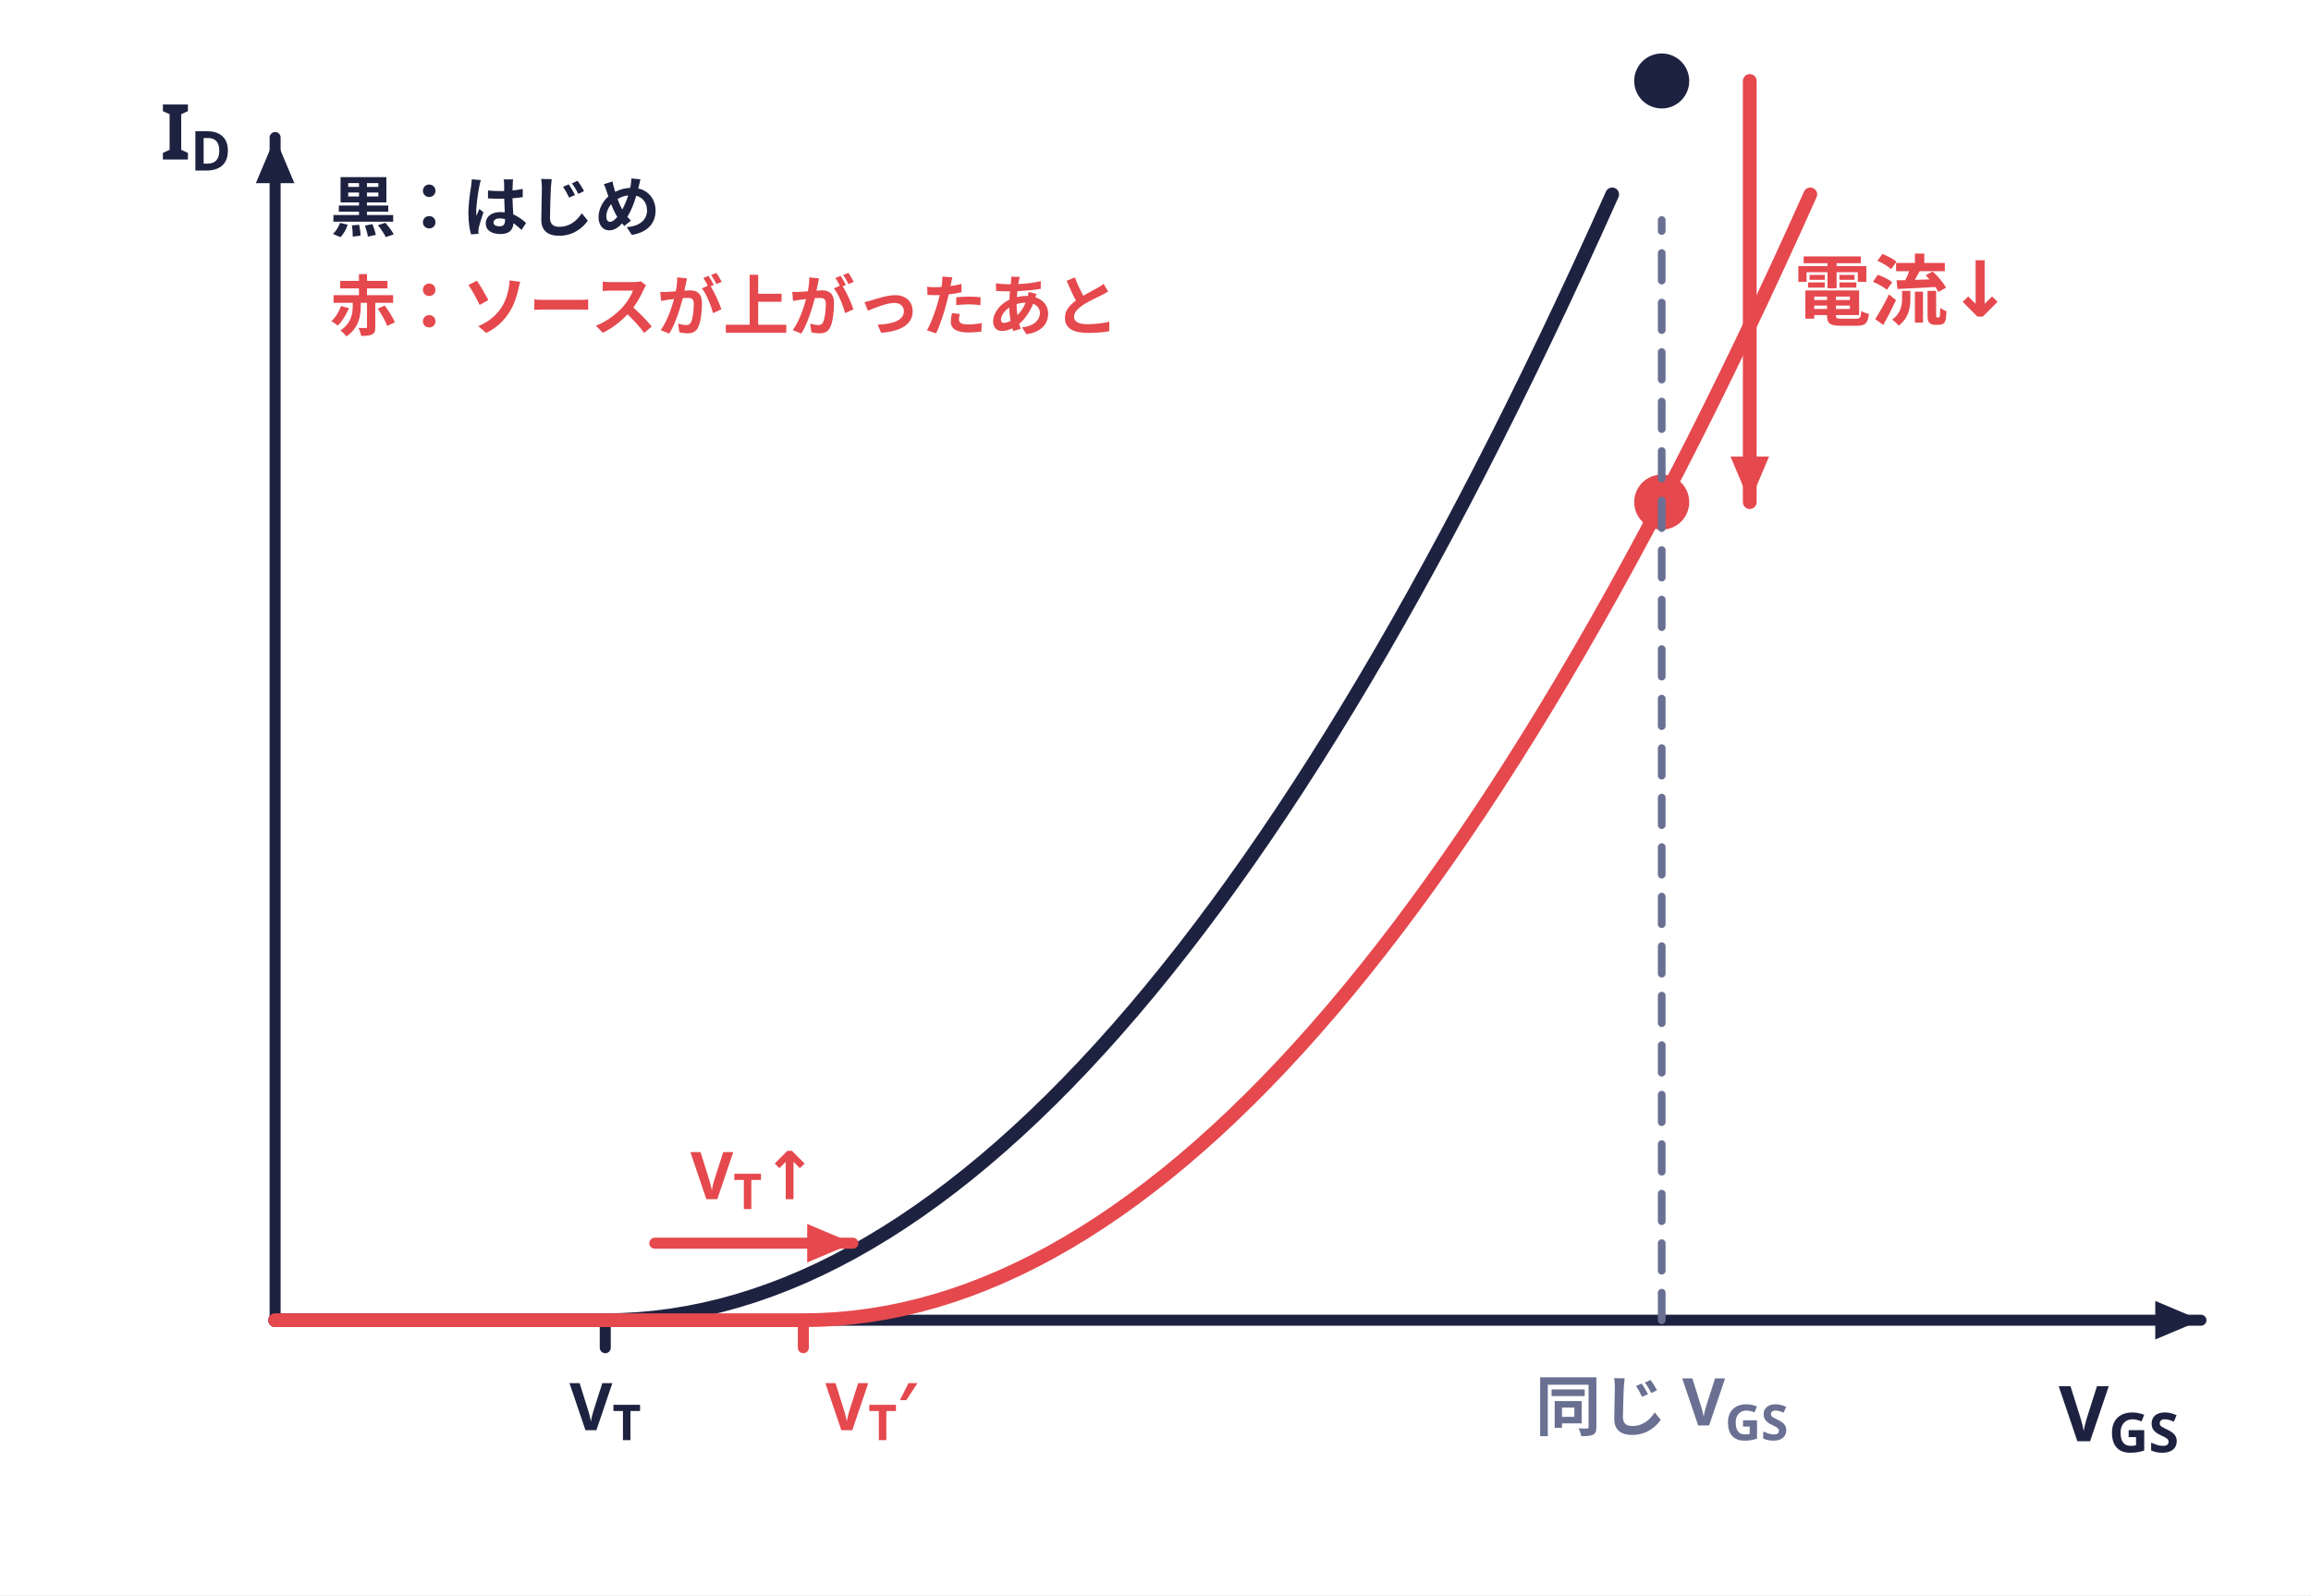
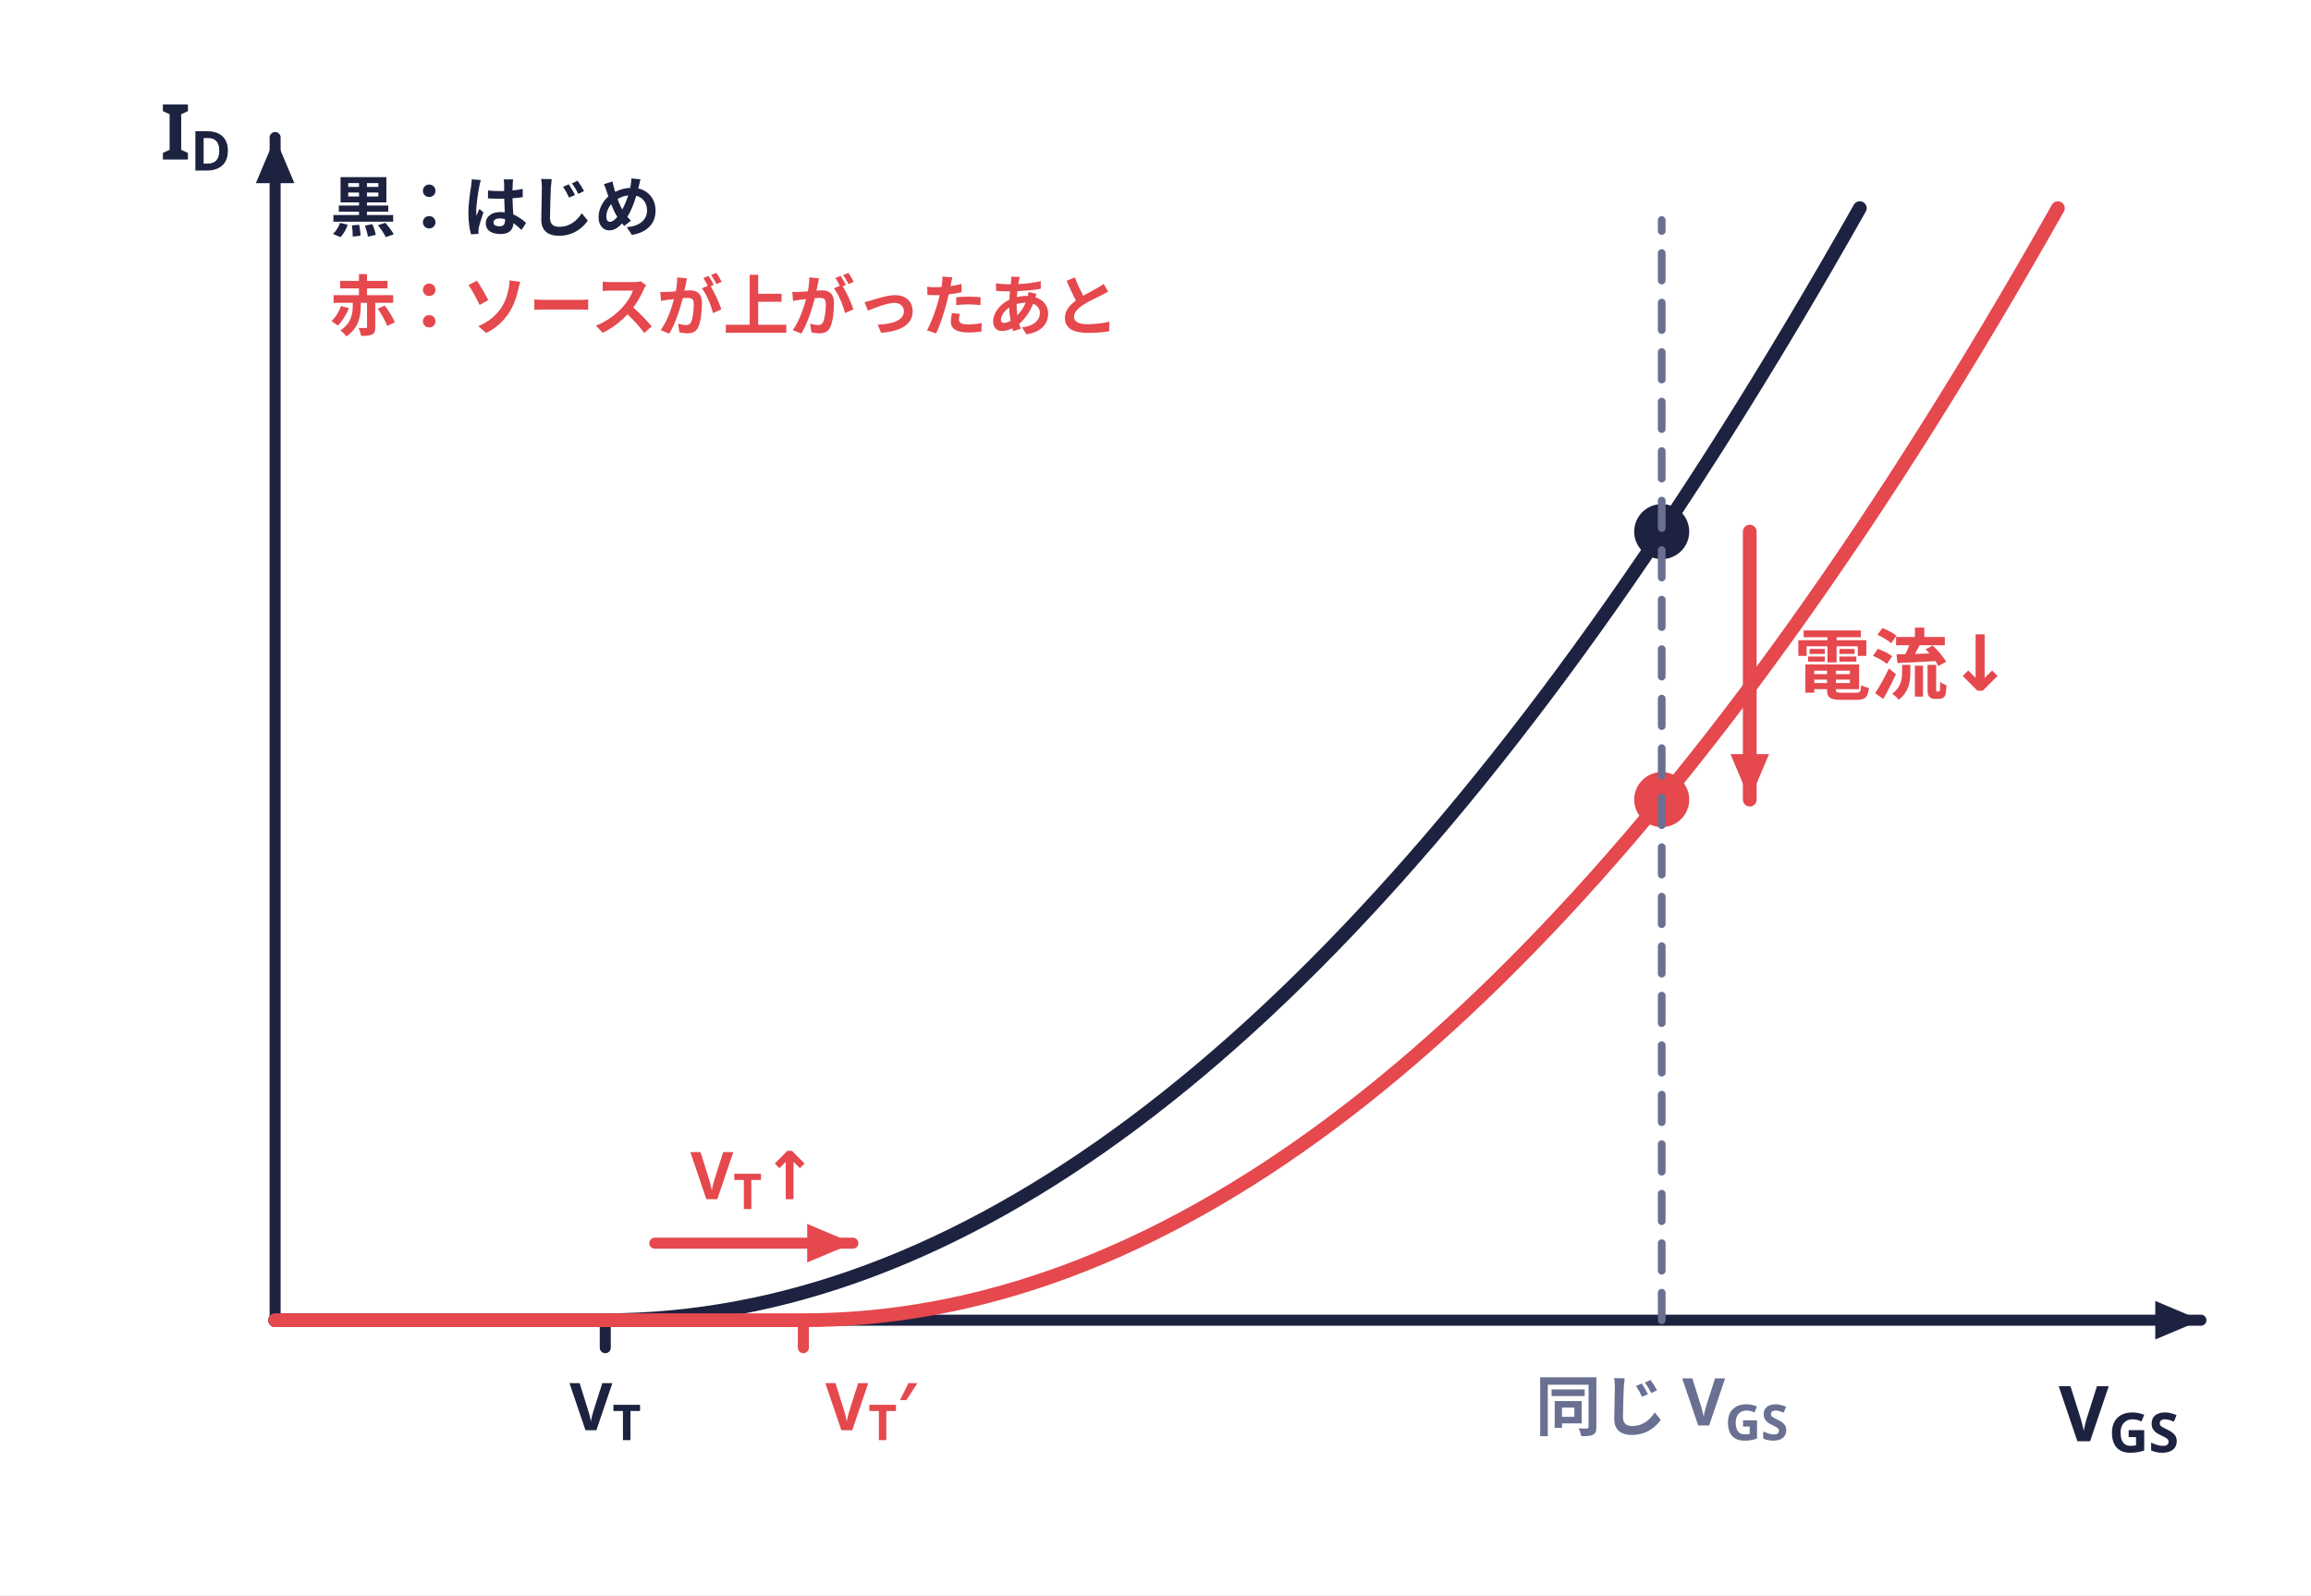
<svg xmlns="http://www.w3.org/2000/svg" viewBox="0 0 420 290" width="420" height="290">
  <rect width="420" height="290" fill="#fff" />
  <polyline points="50,240 400,240" fill="none" stroke="#1d2240" stroke-width="2" stroke-linejoin="round" stroke-linecap="round" />
  <polygon points="400,240 391.7,243.5 391.7,236.5" fill="#1d2240" />
  <polyline points="50,240 50,25" fill="none" stroke="#1d2240" stroke-width="2" stroke-linejoin="round" stroke-linecap="round" />
  <polygon points="50,25 53.5,33.3 46.5,33.3" fill="#1d2240" />
  <text x="396" y="262" text-anchor="end" font-size="14" fill="#1d2240" font-weight="600" font-family="Hiragino Sans, Noto Sans JP, sans-serif">V<tspan baseline-shift="sub" font-size="10">GS</tspan>
  </text>
  <text x="42" y="29" text-anchor="end" font-size="14" fill="#1d2240" font-weight="600" font-family="Hiragino Sans, Noto Sans JP, sans-serif">I<tspan baseline-shift="sub" font-size="10">D</tspan>
  </text>
-   <polyline points="50,240 110.0,240 110.0,240.0 113.0,239.945 116.0,239.78 119.0,239.505 122.0,239.12 125.0,238.625 128.0,238.02 131.0,237.305 134.0,236.48 137.0,235.545 140.0,234.5 143.0,233.345 146.0,232.08 149.0,230.705 152.0,229.22 155.0,227.625 158.0,225.92 161.0,224.105 164.0,222.18 167.0,220.145 170.0,218.0 173.0,215.745 176.0,213.38 179.0,210.905 182.0,208.32 185.0,205.625 188.0,202.82 191.0,199.905 194.0,196.88 197.0,193.745 200.0,190.5 203.0,187.145 206.0,183.68 209.0,180.105 212.0,176.42 215.0,172.625 218.0,168.72 221.0,164.705 224.0,160.58 227.0,156.345 230.0,152.0 233.0,147.545 236.0,142.98 239.0,138.305 242.0,133.52 245.0,128.625 248.0,123.62 251.0,118.505 254.0,113.28 257.0,107.945 260.0,102.5 263.0,96.945 266.0,91.28 269.0,85.505 272.0,79.62 275.0,73.625 278.0,67.52 281.0,61.305 284.0,54.98 287.0,48.545 290.0,42.0 293.0,35.345" fill="none" stroke="#1d2240" stroke-width="2.5" stroke-linejoin="round" stroke-linecap="round" />
+   <polyline points="50,240 110.0,240 110.0,240.0 113.0,239.965 116.0,239.86 119.0,239.685 122.0,239.44 125.0,239.125 128.0,238.74 131.0,238.285 134.0,237.76 137.0,237.165 140.0,236.5 143.0,235.765 146.0,234.96 149.0,234.085 152.0,233.14 155.0,232.125 158.0,231.04 161.0,229.885 164.0,228.66 167.0,227.365 170.0,226.0 173.0,224.565 176.0,223.06 179.0,221.485 182.0,219.84 185.0,218.125 188.0,216.34 191.0,214.485 194.0,212.56 197.0,210.565 200.0,208.5 203.0,206.365 206.0,204.16 209.0,201.885 212.0,199.54 215.0,197.125 218.0,194.64 221.0,192.085 224.0,189.46 227.0,186.765 230.0,184.0 233.0,181.165 236.0,178.26 239.0,175.285 242.0,172.24 245.0,169.125 248.0,165.94 251.0,162.685 254.0,159.36 257.0,155.965 260.0,152.5 263.0,148.965 266.0,145.36 269.0,141.685 272.0,137.94 275.0,134.125 278.0,130.24 281.0,126.285 284.0,122.26 287.0,118.165 290.0,114.0 293.0,109.765 296.0,105.46 299.0,101.085 302.0,96.64 305.0,92.125 308.0,87.54 311.0,82.885 314.0,78.16 317.0,73.365 320.0,68.5 323.0,63.565 326.0,58.56 329.0,53.485 332.0,48.34 335.0,43.125 338.0,37.84" fill="none" stroke="#1d2240" stroke-width="2.5" stroke-linejoin="round" stroke-linecap="round" />
  <polyline points="110.0,240 110.0,245" fill="none" stroke="#1d2240" stroke-width="2" stroke-linejoin="round" stroke-linecap="round" />
-   <circle cx="302.0" cy="14.72" r="5" fill="#1d2240" />
-   <polyline points="50,240 146.0,240 146.0,240.0 149.0,239.945 152.0,239.78 155.0,239.505 158.0,239.12 161.0,238.625 164.0,238.02 167.0,237.305 170.0,236.48 173.0,235.545 176.0,234.5 179,233.345 182.0,232.08 185.0,230.705 188.0,229.22 191.0,227.625 194,225.92 197.0,224.105 200.0,222.18 203.0,220.145 206.0,218.0 209,215.745 212.0,213.38 215.0,210.905 218.0,208.32 221.0,205.625 224,202.82 227.0,199.905 230.0,196.88 233.0,193.745 236.0,190.5 239,187.145 242.0,183.68 245.0,180.105 248.0,176.42 251.0,172.625 254,168.72 257.0,164.705 260.0,160.58 263.0,156.345 266.0,152.0 269.0,147.545 272.0,142.98 275.0,138.305 278.0,133.52 281.0,128.625 284.0,123.62 287.0,118.505 290.0,113.28 293,107.945 296.0,102.5 299.0,96.945 302.0,91.28 305.0,85.505 308,79.62 311.0,73.625 314.0,67.52 317.0,61.305 320.0,54.98 323,48.545 326.0,42 329.0,35.345" fill="none" stroke="#e5484d" stroke-width="2.5" stroke-linejoin="round" stroke-linecap="round" />
+   <circle cx="302.0" cy="96.64" r="5" fill="#1d2240" />
+   <polyline points="50,240 146.0,240 146.0,240.0 149.0,239.965 152.0,239.86 155.0,239.685 158.0,239.44 161.0,239.125 164.0,238.74 167.0,238.285 170.0,237.76 173.0,237.165 176.0,236.5 179,235.765 182.0,234.96 185.0,234.085 188.0,233.14 191.0,232.125 194,231.04 197.0,229.885 200.0,228.66 203.0,227.365 206.0,226.0 209,224.565 212.0,223.06 215.0,221.485 218.0,219.84 221.0,218.125 224,216.34 227.0,214.485 230.0,212.56 233.0,210.565 236.0,208.5 239,206.365 242.0,204.16 245.0,201.885 248.0,199.54 251.0,197.125 254,194.64 257.0,192.085 260.0,189.46 263.0,186.765 266.0,184.0 269.0,181.165 272.0,178.26 275.0,175.285 278.0,172.24 281.0,169.125 284.0,165.94 287.0,162.685 290.0,159.36 293,155.965 296.0,152.5 299.0,148.965 302.0,145.36 305.0,141.685 308,137.94 311.0,134.125 314.0,130.24 317.0,126.285 320.0,122.26 323,118.165 326.0,114 329.0,109.765 332.0,105.46 335.0,101.085 338,96.64 341.0,92.125 344.0,87.54 347.0,82.885 350.0,78.16 353,73.365 356.0,68.5 359.0,63.565 362.0,58.56 365.0,53.485 368,48.34 371.0,43.125 374.0,37.84" fill="none" stroke="#e5484d" stroke-width="2.5" stroke-linejoin="round" stroke-linecap="round" />
  <polyline points="146.0,240 146.0,245" fill="none" stroke="#e5484d" stroke-width="2" stroke-linejoin="round" stroke-linecap="round" />
-   <circle cx="302.0" cy="91.28" r="5" fill="#e5484d" />
+   <circle cx="302.0" cy="145.36" r="5" fill="#e5484d" />
  <text x="110.0" y="260" text-anchor="middle" font-size="12" fill="#1d2240" font-weight="600" font-family="Hiragino Sans, Noto Sans JP, sans-serif">V<tspan baseline-shift="sub" font-size="9">T</tspan>
  </text>
  <text x="150.0" y="260" text-anchor="start" font-size="12" fill="#e5484d" font-weight="600" font-family="Hiragino Sans, Noto Sans JP, sans-serif">V<tspan baseline-shift="sub" font-size="9">T</tspan>′</text>
  <polyline points="119.0,226 155.0,226" fill="none" stroke="#e5484d" stroke-width="2" stroke-linejoin="round" stroke-linecap="round" />
  <polygon points="155.0,226 146.7,229.5 146.7,222.5" fill="#e5484d" />
  <text x="137.0" y="218" text-anchor="middle" font-size="12" fill="#e5484d" font-weight="600" font-family="Hiragino Sans, Noto Sans JP, sans-serif">V<tspan baseline-shift="sub" font-size="9">T</tspan>↑</text>
  <polyline points="302.0,240 302.0,40" fill="none" stroke="#6a7092" stroke-width="1.4" stroke-linejoin="round" stroke-linecap="round" stroke-dasharray="5 4" />
  <text x="302.0" y="260" text-anchor="middle" font-size="12" fill="#6a7092" font-weight="600" font-family="Hiragino Sans, Noto Sans JP, sans-serif">同じ V<tspan baseline-shift="sub" font-size="9">GS</tspan>
  </text>
-   <polyline points="318.0,14.72 318.0,91.28" fill="none" stroke="#e5484d" stroke-width="2.5" stroke-linejoin="round" stroke-linecap="round" />
-   <polygon points="318.0,91.28 314.5,83.0 321.5,83.0" fill="#e5484d" />
-   <text x="326.0" y="58" text-anchor="start" font-size="14" fill="#e5484d" font-weight="600" font-family="Hiragino Sans, Noto Sans JP, sans-serif">電流↓</text>
+   <polyline points="318.0,96.64 318.0,145.36" fill="none" stroke="#e5484d" stroke-width="2.5" stroke-linejoin="round" stroke-linecap="round" />
+   <polygon points="318.0,145.36 314.5,137.1 321.5,137.1" fill="#e5484d" />
+   <text x="326.0" y="126" text-anchor="start" font-size="14" fill="#e5484d" font-weight="600" font-family="Hiragino Sans, Noto Sans JP, sans-serif">電流↓</text>
  <text x="60" y="42" text-anchor="start" font-size="12" fill="#1d2240" font-weight="600" font-family="Hiragino Sans, Noto Sans JP, sans-serif">黒：はじめ</text>
  <text x="60" y="60" text-anchor="start" font-size="12" fill="#e5484d" font-weight="600" font-family="Hiragino Sans, Noto Sans JP, sans-serif">赤：ソースが上がったあと</text>
</svg>
